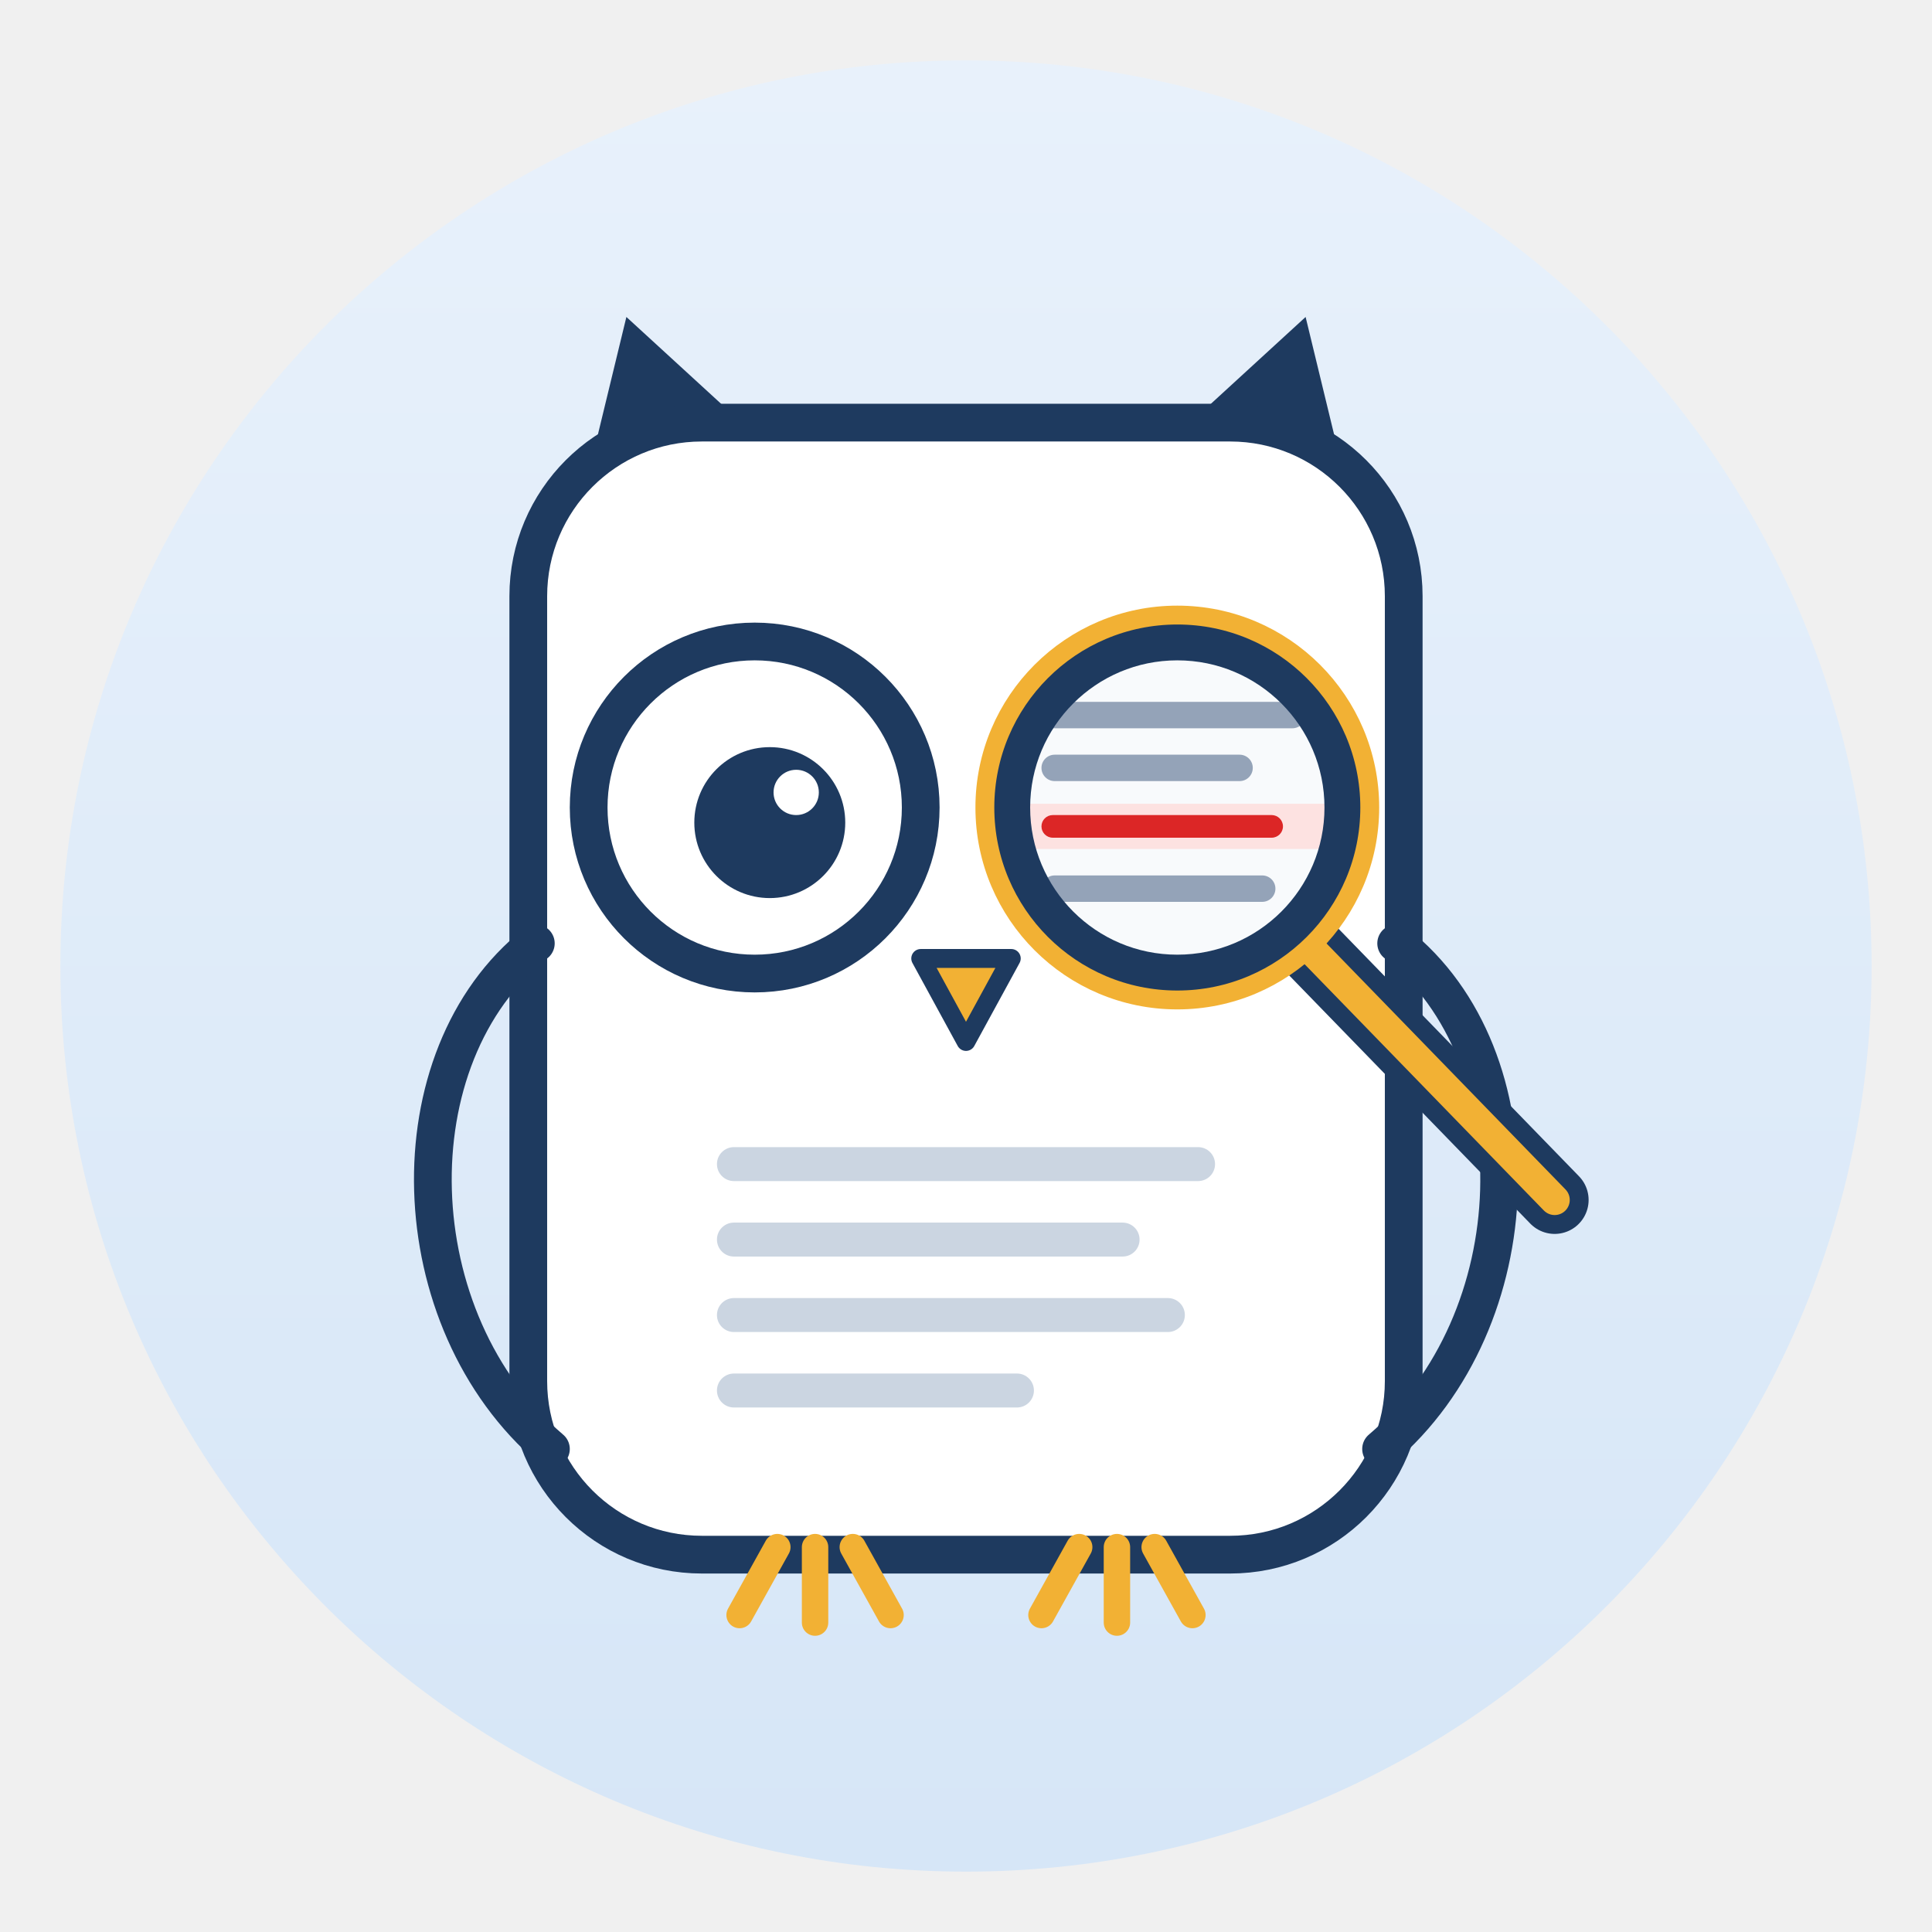
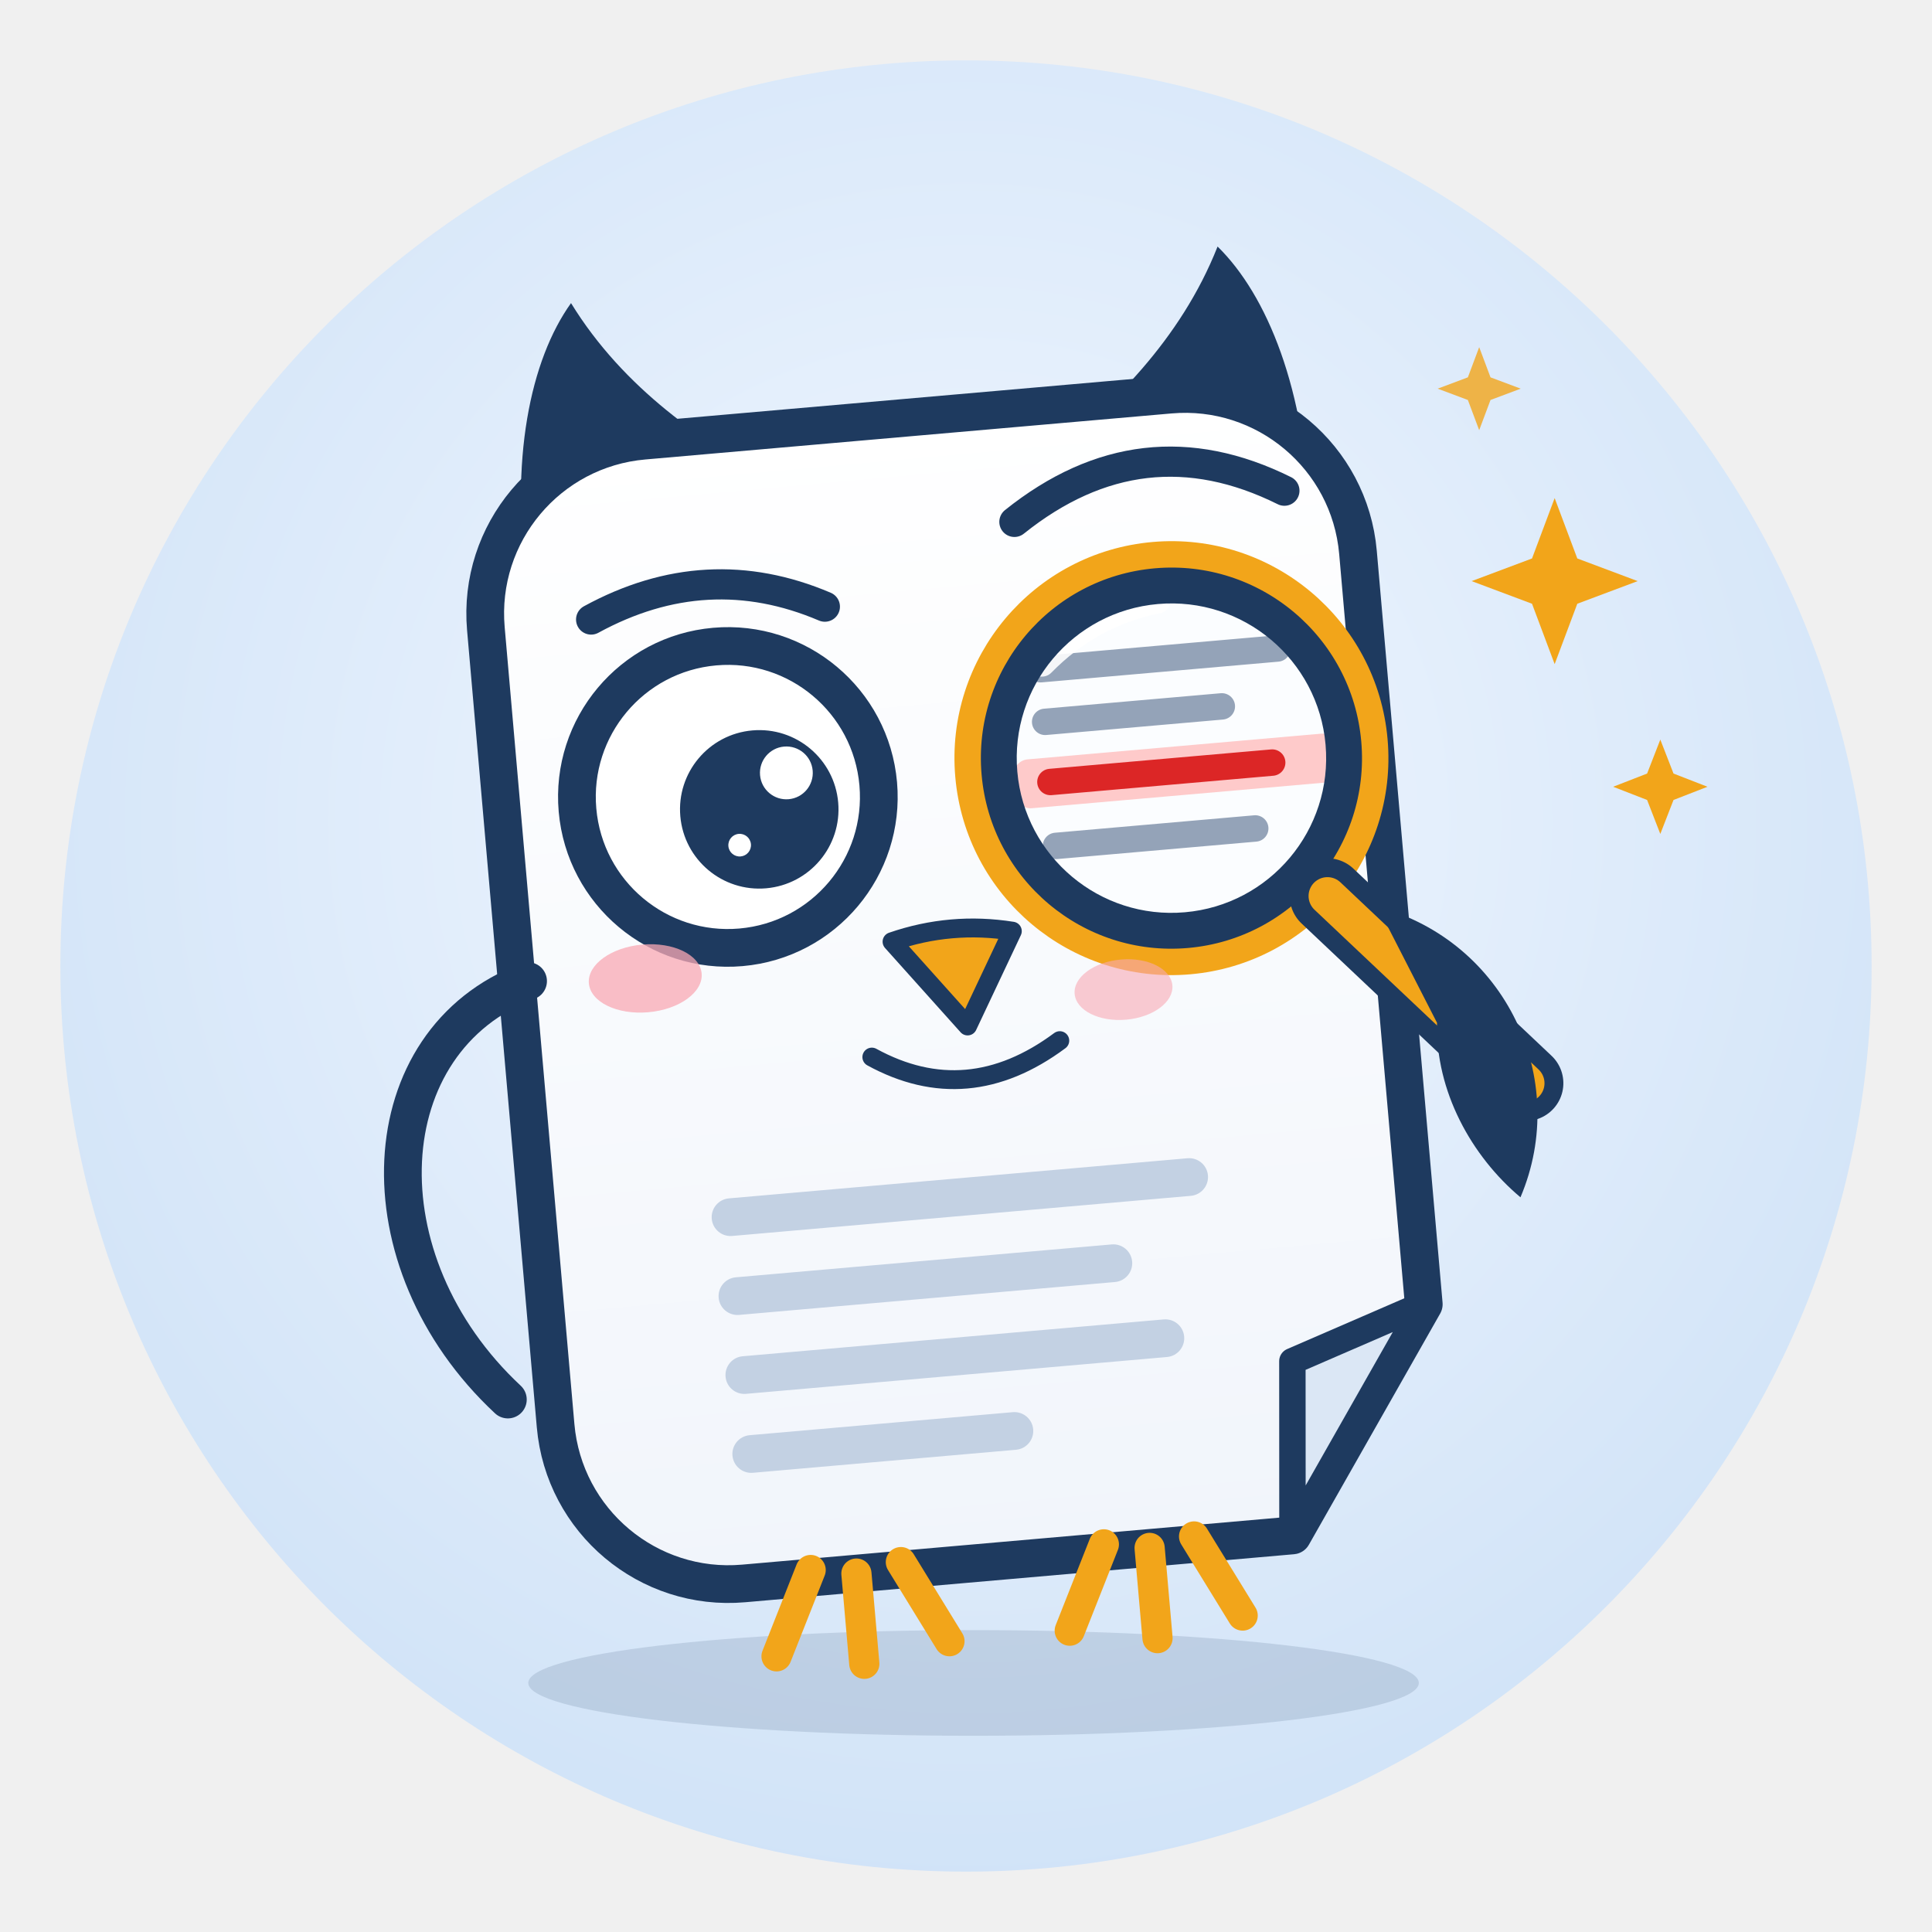
<svg xmlns="http://www.w3.org/2000/svg" width="512" height="512" viewBox="0 0 512 512">
  <defs>
+     <radialGradient id="fundo" cx="0.5" cy="0.42" r="0.62">
+       <stop offset="0" stop-color="#f3f8ff" />
+       <stop offset="1" stop-color="#cfe2f7" />
+     </radialGradient>
+     <linearGradient id="papel" x1="0" y1="0" x2="0" y2="1">
+       <stop offset="0" stop-color="#ffffff" />
+       <stop offset="1" stop-color="#f1f5fb" />
+     </linearGradient>
    <clipPath id="lente">
-       <circle cx="312" cy="214" r="44" />
+       <circle cx="318" cy="206" r="46" />
    </clipPath>
-     <linearGradient id="fundo" x1="0" y1="0" x2="0" y2="1">
-       <stop offset="0" stop-color="#e8f1fb" />
-       <stop offset="1" stop-color="#d6e6f7" />
-     </linearGradient>
+     <filter id="brilho" x="-50%" y="-50%" width="200%" height="200%">
+       <feGaussianBlur stdDeviation="3" />
+     </filter>
  </defs>
  <circle cx="256" cy="256" r="240" fill="url(#fundo)" />
-   <path d="M150 150 L166 84 L214 128 Z" fill="#1e3a5f" />
-   <path d="M362 150 L346 84 L298 128 Z" fill="#1e3a5f" />
-   <rect x="140" y="112" width="232" height="300" rx="46" fill="#ffffff" stroke="#1e3a5f" stroke-width="10" />
-   <path d="M142 250 C104 280 106 350 146 384" fill="none" stroke="#1e3a5f" stroke-width="10" stroke-linecap="round" />
-   <path d="M370 250 C408 280 406 350 366 384" fill="none" stroke="#1e3a5f" stroke-width="10" stroke-linecap="round" />
-   <circle cx="200" cy="214" r="44" fill="#ffffff" stroke="#1e3a5f" stroke-width="10" />
-   <circle cx="204" cy="218" r="20" fill="#1e3a5f" />
-   <circle cx="211" cy="210" r="6" fill="#ffffff" />
-   <line x1="344" y1="248" x2="412" y2="318" stroke="#1e3a5f" stroke-width="18" stroke-linecap="round" />
-   <line x1="344" y1="248" x2="412" y2="318" stroke="#f2b134" stroke-width="8" stroke-linecap="round" />
-   <g clip-path="url(#lente)">
-     <rect x="266" y="168" width="92" height="92" fill="#f8fafc" />
-     <rect x="276" y="186" width="70" height="7" rx="3.5" fill="#94a3b8" />
-     <rect x="276" y="200" width="56" height="7" rx="3.5" fill="#94a3b8" />
-     <rect x="270" y="213" width="84" height="12" rx="3" fill="#fde2e1" />
-     <rect x="276" y="216" width="64" height="6" rx="3" fill="#dc2626" />
-     <rect x="276" y="232" width="62" height="7" rx="3.5" fill="#94a3b8" />
+   <ellipse cx="258" cy="446" rx="118" ry="14" fill="#1e3a5f" opacity="0.14" />
+   <g transform="rotate(-5 256 290)">
+     <path d="M152 146 C150 112 158 86 170 72 C182 96 202 112 220 124 Z" fill="#1e3a5f" />
+     <path d="M360 146 C362 112 354 86 342 72 C330 96 310 112 292 124 Z" fill="#1e3a5f" />
+     <path d="M186 110 H326 A46 46 0 0 1 372 156 V356 L332 414 H186 A46 46 0 0 1 140 368 V156 A46 46 0 0 1 186 110 Z" fill="url(#papel)" stroke="#1e3a5f" stroke-width="10" stroke-linejoin="round" />
+     <path d="M372 356 L332 414 L336 368 Z" fill="#dbe7f5" stroke="#1e3a5f" stroke-width="7" stroke-linejoin="round" />
+     <path d="M143 250 C100 262 92 320 128 360" fill="none" stroke="#1e3a5f" stroke-width="10" stroke-linecap="round" />
+     <path d="M168 156 Q200 142 230 158" fill="none" stroke="#1e3a5f" stroke-width="8" stroke-linecap="round" />
+     <path d="M282 140 Q318 116 354 138" fill="none" stroke="#1e3a5f" stroke-width="8" stroke-linecap="round" />
+     <circle cx="200" cy="206" r="40" fill="#ffffff" stroke="#1e3a5f" stroke-width="10" />
+     <circle cx="208" cy="210" r="21" fill="#1e3a5f" />
+     <circle cx="216" cy="201" r="7" fill="#ffffff" />
+     <circle cx="202" cy="219" r="3" fill="#ffffff" />
+     <g clip-path="url(#lente)">
+       <rect x="270" y="158" width="96" height="96" fill="#fbfdff" />
+       <rect x="282" y="176" width="70" height="7" rx="3.5" fill="#94a3b8" />
+       <rect x="282" y="190" width="54" height="7" rx="3.5" fill="#94a3b8" />
+       <rect x="276" y="203" width="86" height="13" rx="4" fill="#fecaca" />
+       <rect x="282" y="206" width="66" height="7" rx="3.5" fill="#dc2626" />
+       <rect x="282" y="223" width="60" height="7" rx="3.5" fill="#94a3b8" />
+       <path d="M286 178 Q300 166 318 164" fill="none" stroke="#ffffff" stroke-width="7" stroke-linecap="round" opacity="0.9" />
+     </g>
+     <circle cx="318" cy="206" r="46" fill="none" stroke="#1e3a5f" stroke-width="10" />
+     <circle cx="318" cy="206" r="54" fill="none" stroke="#f2a51a" stroke-width="7" />
+     <line x1="356" y1="246" x2="404" y2="300" stroke="#1e3a5f" stroke-width="20" stroke-linecap="round" />
+     <line x1="356" y1="246" x2="404" y2="300" stroke="#f2a51a" stroke-width="10" stroke-linecap="round" />
+     <path d="M369 250 C402 262 416 300 400 330 C388 318 380 300 382 282 Z" fill="#1e3a5f" />
+     <ellipse cx="174" cy="252" rx="15" ry="9" fill="#f9a8b4" opacity="0.75" />
+     <ellipse cx="300" cy="266" rx="13" ry="8" fill="#f9a8b4" opacity="0.6" />
+     <path d="M240 248 Q256 244 272 248 L258 272 Z" fill="#f2a51a" stroke="#1e3a5f" stroke-width="5" stroke-linejoin="round" />
+     <path d="M232 278 Q256 294 282 278" fill="none" stroke="#1e3a5f" stroke-width="5" stroke-linecap="round" />
+     <rect x="186" y="312" width="132" height="10" rx="5" fill="#c3d1e3" />
+     <rect x="186" y="333" width="110" height="10" rx="5" fill="#c3d1e3" />
+     <rect x="186" y="354" width="122" height="10" rx="5" fill="#c3d1e3" />
+     <rect x="186" y="375" width="80" height="10" rx="5" fill="#c3d1e3" />
+     <path d="M204 412 l-11 22 M216 414 v24 M228 412 l11 22" stroke="#f2a51a" stroke-width="8" stroke-linecap="round" />
+     <path d="M282 412 l-11 22 M294 414 v24 M306 412 l11 22" stroke="#f2a51a" stroke-width="8" stroke-linecap="round" />
  </g>
-   <circle cx="312" cy="214" r="44" fill="none" stroke="#1e3a5f" stroke-width="10" />
-   <circle cx="312" cy="214" r="51" fill="none" stroke="#f2b134" stroke-width="5" />
-   <path d="M244 254 L268 254 L256 276 Z" fill="#f2b134" stroke="#1e3a5f" stroke-width="5" stroke-linejoin="round" />
-   <rect x="190" y="304" width="132" height="9" rx="4.5" fill="#cbd5e1" />
-   <rect x="190" y="324" width="112" height="9" rx="4.5" fill="#cbd5e1" />
-   <rect x="190" y="344" width="124" height="9" rx="4.5" fill="#cbd5e1" />
-   <rect x="190" y="364" width="84" height="9" rx="4.5" fill="#cbd5e1" />
-   <path d="M206 410 l-10 18 M216 410 v20 M226 410 l10 18" stroke="#f2b134" stroke-width="7" stroke-linecap="round" />
-   <path d="M286 410 l-10 18 M296 410 v20 M306 410 l10 18" stroke="#f2b134" stroke-width="7" stroke-linecap="round" />
+   <g fill="#f2a51a">
+     <path d="M412 132 l6 16 l16 6 l-16 6 l-6 16 l-6 -16 l-16 -6 l16 -6 Z" />
+     <path d="M440 196 l3.5 9 l9 3.5 l-9 3.5 l-3.5 9 l-3.5 -9 l-9 -3.5 l9 -3.5 Z" />
+     <path d="M392 92 l3 8 l8 3 l-8 3 l-3 8 l-3 -8 l-8 -3 l8 -3 Z" opacity="0.8" />
+   </g>
</svg>
